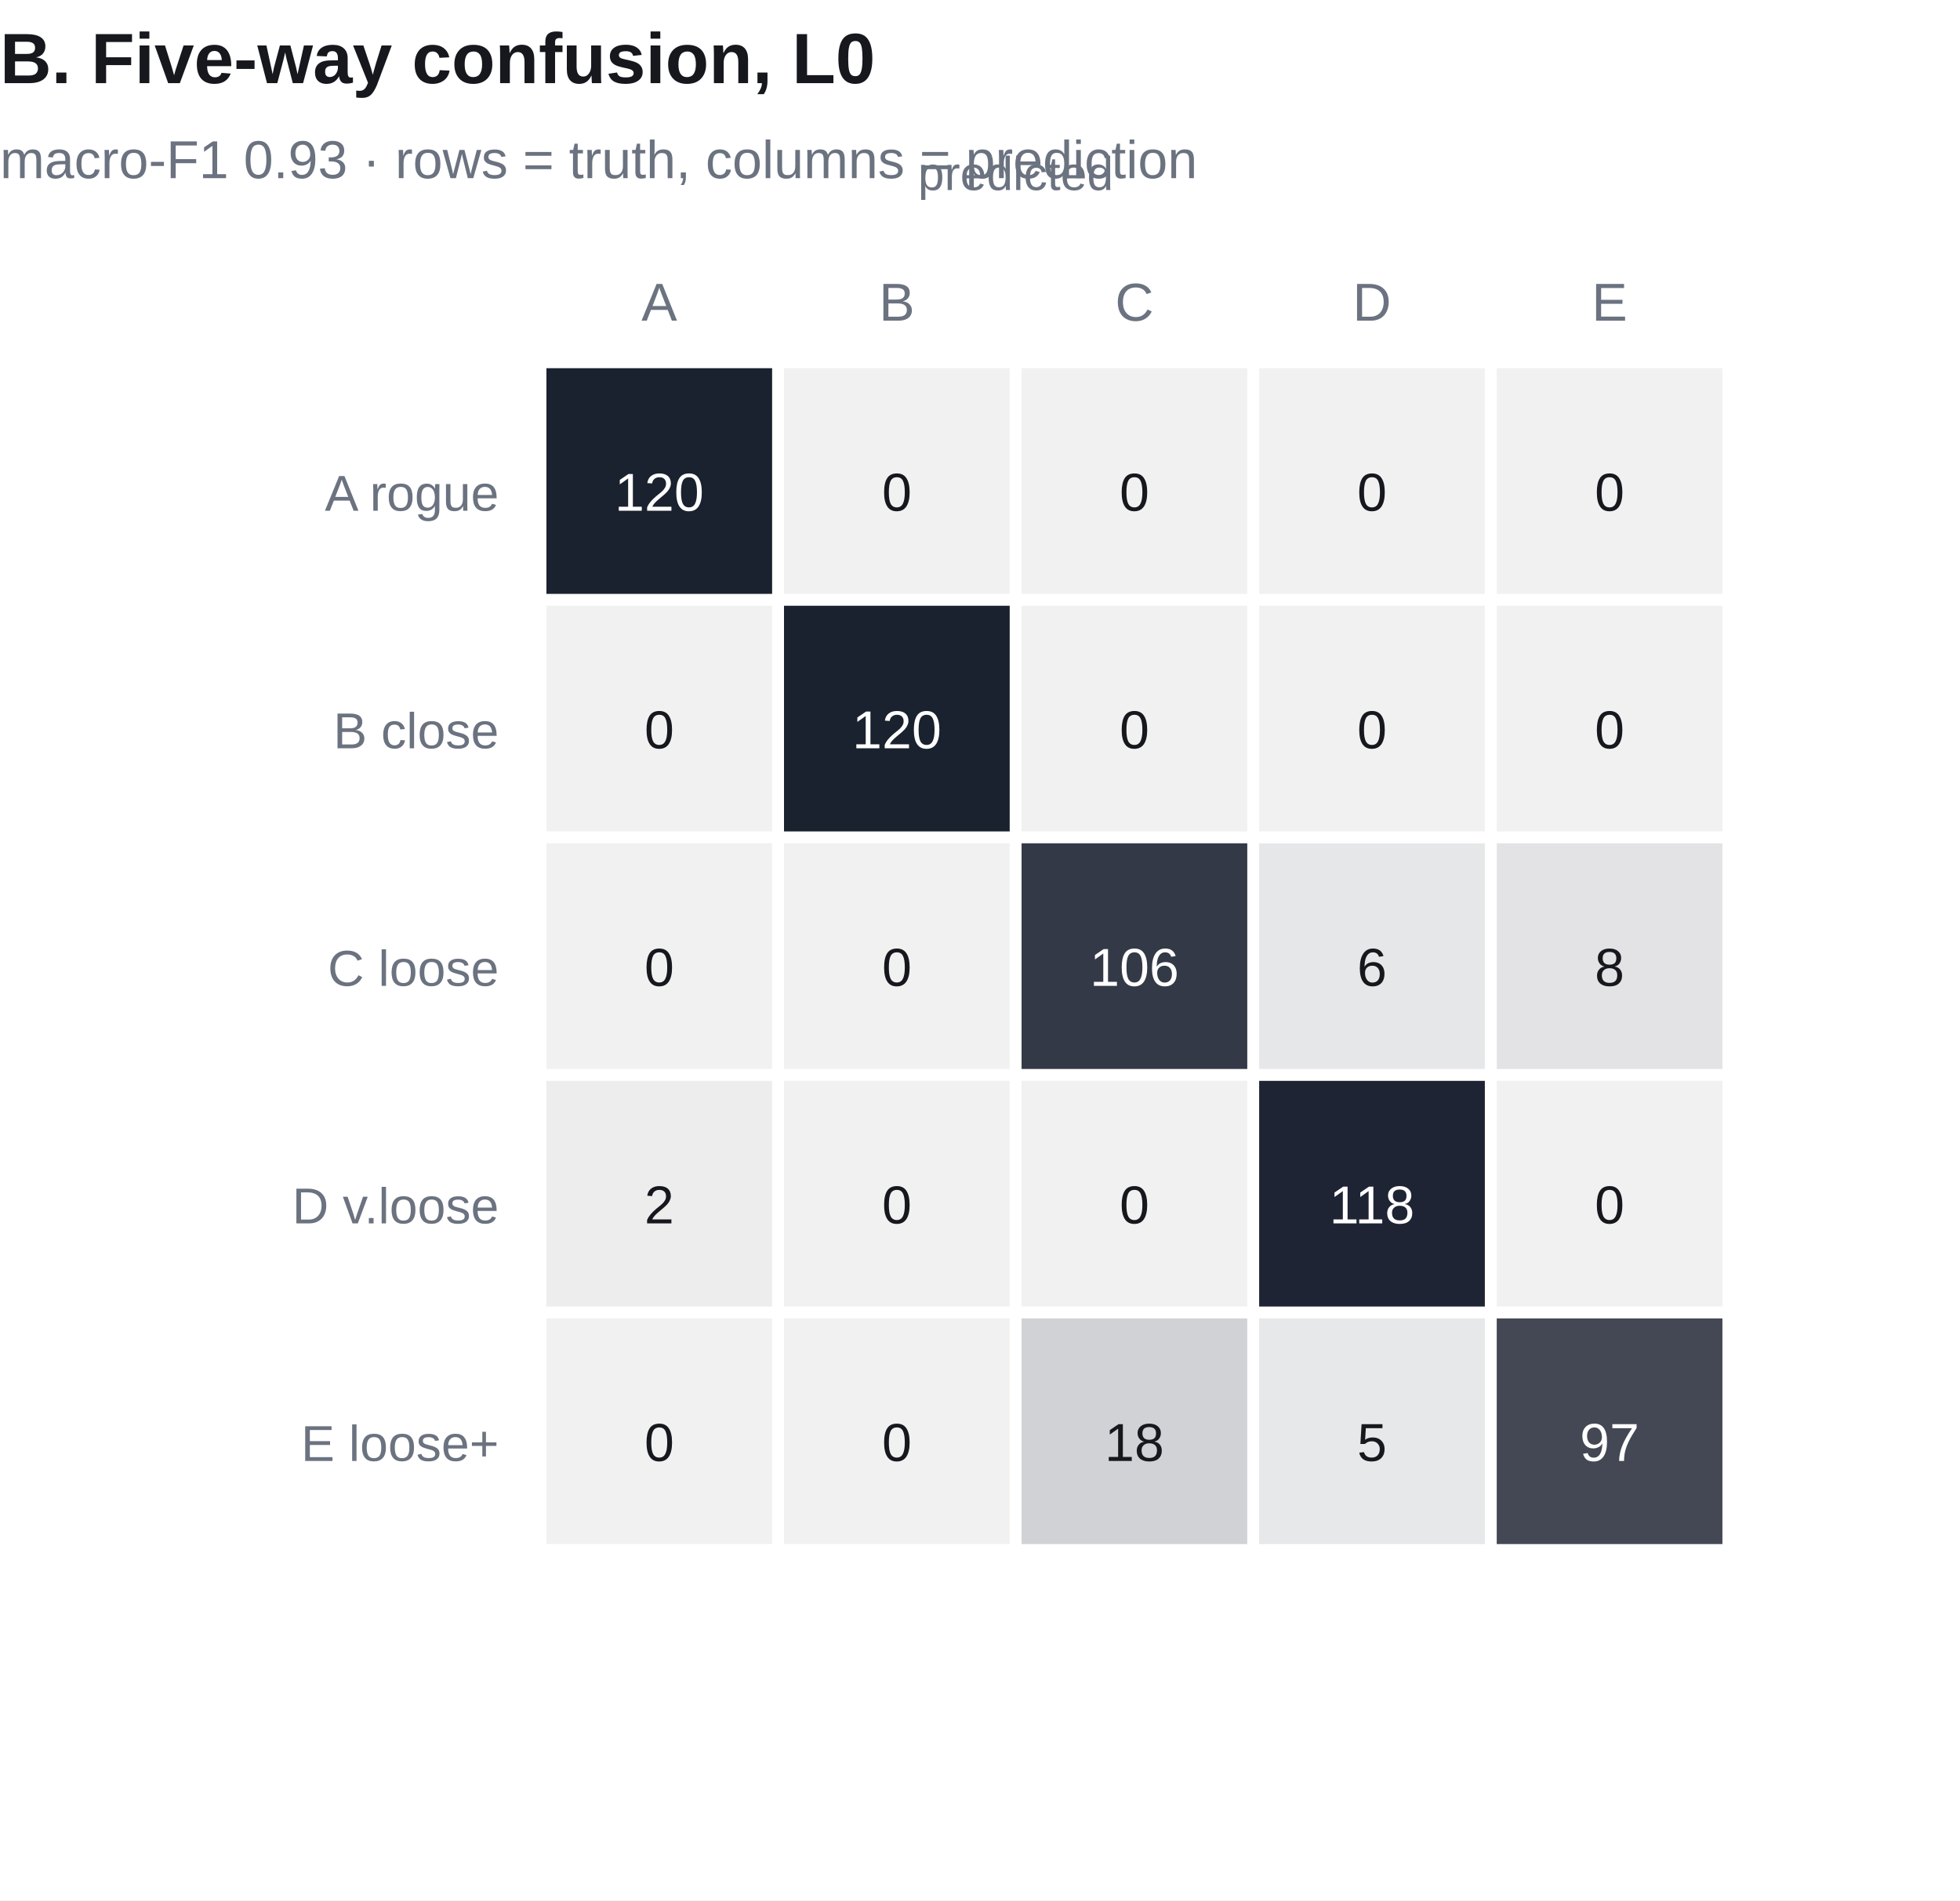
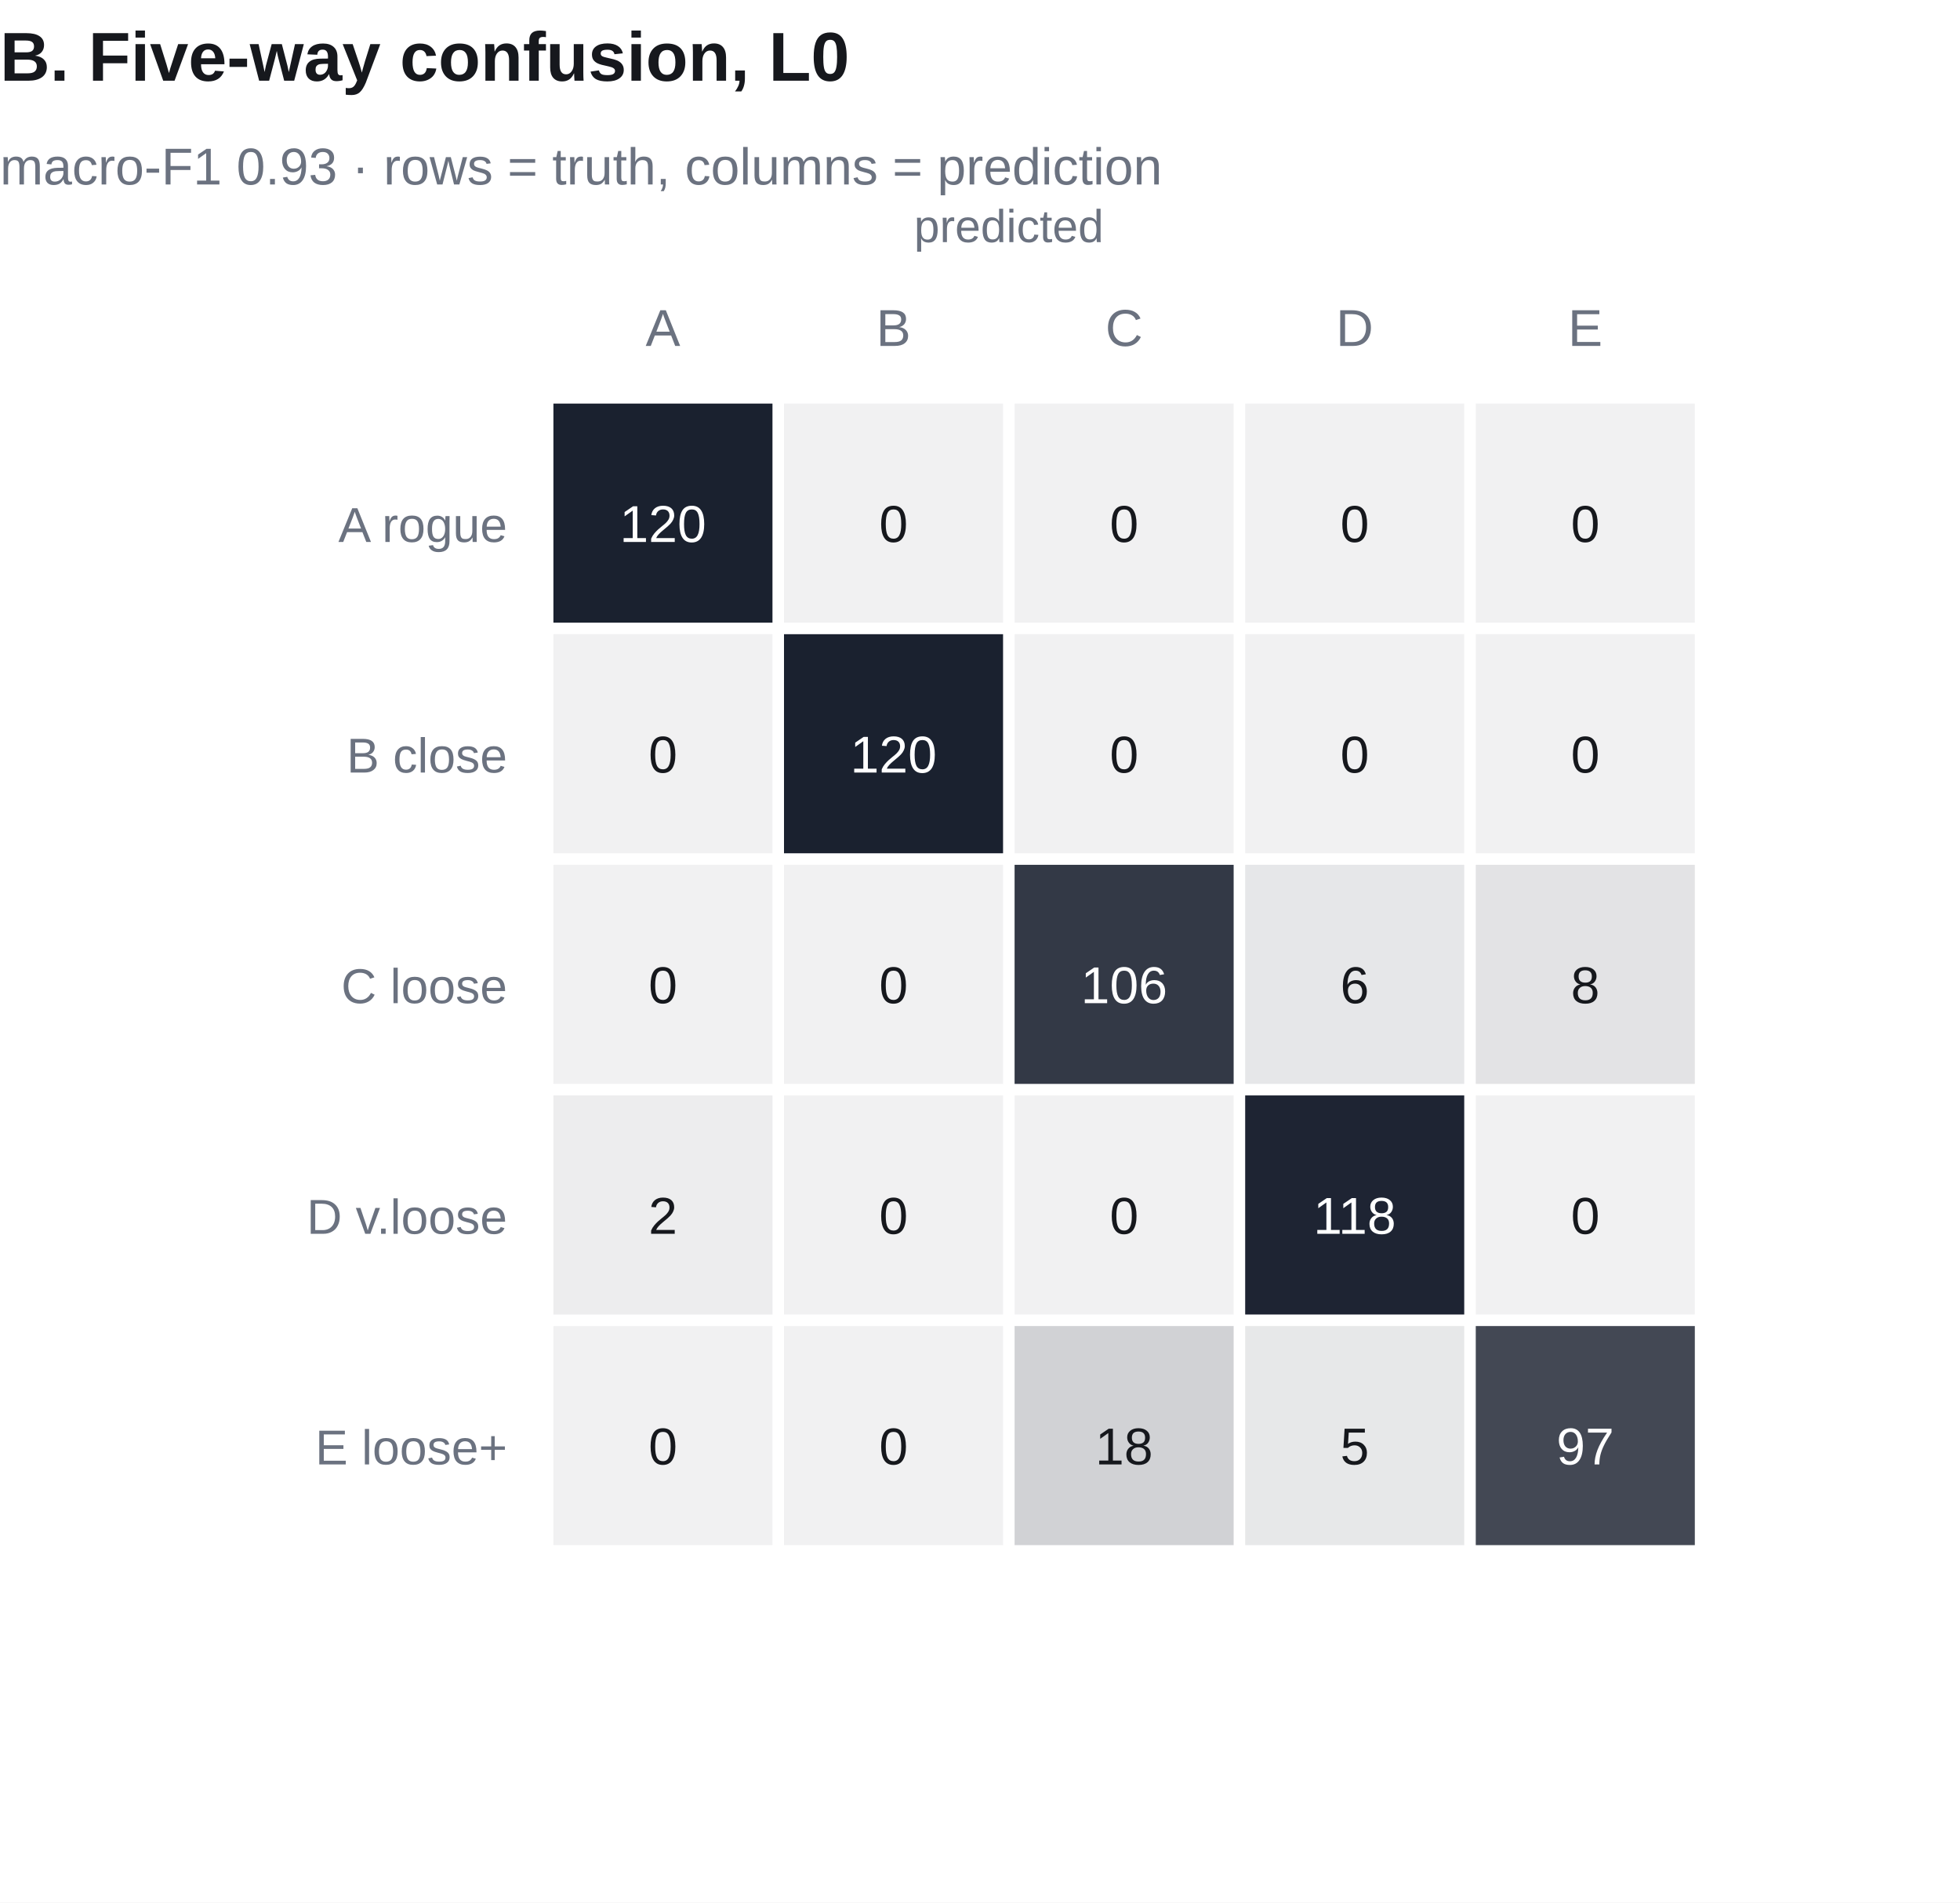
- <svg xmlns="http://www.w3.org/2000/svg" width="330" height="320" viewBox="0 0 330 320" font-family="&quot;Helvetica Neue&quot;, Arial, sans-serif">
-   <rect width="330" height="320" fill="#ffffff" />
+ <svg xmlns="http://www.w3.org/2000/svg" width="340" height="330" viewBox="0 0 340 330" font-family="&quot;Helvetica Neue&quot;, Arial, sans-serif">
+   <rect width="340" height="330" fill="#ffffff" />
  <text x="0" y="14" font-size="12" fill="#16181d" text-anchor="start" font-weight="bold" font-family="&quot;Helvetica Neue&quot;, Arial, sans-serif">B. Five-way confusion, L0</text>
-   <text x="0" y="30" font-size="9" fill="#6b7280" text-anchor="start" font-weight="normal" font-family="&quot;Helvetica Neue&quot;, Arial, sans-serif">macro-F1 0.93 · rows = truth, columns = prediction</text>
-   <text x="84" y="86" font-size="8.5" fill="#6b7280" text-anchor="end" font-weight="normal" font-family="&quot;Helvetica Neue&quot;, Arial, sans-serif">A rogue</text>
-   <rect x="92" y="62" width="38" height="38" fill="rgba(17,24,39,0.960)" stroke="none" stroke-width="1" rx="0" opacity="1" />
-   <text x="111" y="86" font-size="9" fill="#ffffff" text-anchor="middle" font-weight="normal" font-family="&quot;Helvetica Neue&quot;, Arial, sans-serif">120</text>
-   <rect x="132" y="62" width="38" height="38" fill="rgba(17,24,39,0.060)" stroke="none" stroke-width="1" rx="0" opacity="1" />
-   <text x="151" y="86" font-size="9" fill="#16181d" text-anchor="middle" font-weight="normal" font-family="&quot;Helvetica Neue&quot;, Arial, sans-serif">0</text>
-   <rect x="172" y="62" width="38" height="38" fill="rgba(17,24,39,0.060)" stroke="none" stroke-width="1" rx="0" opacity="1" />
-   <text x="191" y="86" font-size="9" fill="#16181d" text-anchor="middle" font-weight="normal" font-family="&quot;Helvetica Neue&quot;, Arial, sans-serif">0</text>
-   <rect x="212" y="62" width="38" height="38" fill="rgba(17,24,39,0.060)" stroke="none" stroke-width="1" rx="0" opacity="1" />
-   <text x="231" y="86" font-size="9" fill="#16181d" text-anchor="middle" font-weight="normal" font-family="&quot;Helvetica Neue&quot;, Arial, sans-serif">0</text>
-   <rect x="252" y="62" width="38" height="38" fill="rgba(17,24,39,0.060)" stroke="none" stroke-width="1" rx="0" opacity="1" />
-   <text x="271" y="86" font-size="9" fill="#16181d" text-anchor="middle" font-weight="normal" font-family="&quot;Helvetica Neue&quot;, Arial, sans-serif">0</text>
-   <text x="84" y="126" font-size="8.5" fill="#6b7280" text-anchor="end" font-weight="normal" font-family="&quot;Helvetica Neue&quot;, Arial, sans-serif">B close</text>
-   <rect x="92" y="102" width="38" height="38" fill="rgba(17,24,39,0.060)" stroke="none" stroke-width="1" rx="0" opacity="1" />
-   <text x="111" y="126" font-size="9" fill="#16181d" text-anchor="middle" font-weight="normal" font-family="&quot;Helvetica Neue&quot;, Arial, sans-serif">0</text>
-   <rect x="132" y="102" width="38" height="38" fill="rgba(17,24,39,0.960)" stroke="none" stroke-width="1" rx="0" opacity="1" />
-   <text x="151" y="126" font-size="9" fill="#ffffff" text-anchor="middle" font-weight="normal" font-family="&quot;Helvetica Neue&quot;, Arial, sans-serif">120</text>
-   <rect x="172" y="102" width="38" height="38" fill="rgba(17,24,39,0.060)" stroke="none" stroke-width="1" rx="0" opacity="1" />
-   <text x="191" y="126" font-size="9" fill="#16181d" text-anchor="middle" font-weight="normal" font-family="&quot;Helvetica Neue&quot;, Arial, sans-serif">0</text>
-   <rect x="212" y="102" width="38" height="38" fill="rgba(17,24,39,0.060)" stroke="none" stroke-width="1" rx="0" opacity="1" />
-   <text x="231" y="126" font-size="9" fill="#16181d" text-anchor="middle" font-weight="normal" font-family="&quot;Helvetica Neue&quot;, Arial, sans-serif">0</text>
-   <rect x="252" y="102" width="38" height="38" fill="rgba(17,24,39,0.060)" stroke="none" stroke-width="1" rx="0" opacity="1" />
-   <text x="271" y="126" font-size="9" fill="#16181d" text-anchor="middle" font-weight="normal" font-family="&quot;Helvetica Neue&quot;, Arial, sans-serif">0</text>
-   <text x="84" y="166" font-size="8.5" fill="#6b7280" text-anchor="end" font-weight="normal" font-family="&quot;Helvetica Neue&quot;, Arial, sans-serif">C loose</text>
-   <rect x="92" y="142" width="38" height="38" fill="rgba(17,24,39,0.060)" stroke="none" stroke-width="1" rx="0" opacity="1" />
-   <text x="111" y="166" font-size="9" fill="#16181d" text-anchor="middle" font-weight="normal" font-family="&quot;Helvetica Neue&quot;, Arial, sans-serif">0</text>
-   <rect x="132" y="142" width="38" height="38" fill="rgba(17,24,39,0.060)" stroke="none" stroke-width="1" rx="0" opacity="1" />
-   <text x="151" y="166" font-size="9" fill="#16181d" text-anchor="middle" font-weight="normal" font-family="&quot;Helvetica Neue&quot;, Arial, sans-serif">0</text>
-   <rect x="172" y="142" width="38" height="38" fill="rgba(17,24,39,0.855)" stroke="none" stroke-width="1" rx="0" opacity="1" />
-   <text x="191" y="166" font-size="9" fill="#ffffff" text-anchor="middle" font-weight="normal" font-family="&quot;Helvetica Neue&quot;, Arial, sans-serif">106</text>
-   <rect x="212" y="142" width="38" height="38" fill="rgba(17,24,39,0.105)" stroke="none" stroke-width="1" rx="0" opacity="1" />
-   <text x="231" y="166" font-size="9" fill="#16181d" text-anchor="middle" font-weight="normal" font-family="&quot;Helvetica Neue&quot;, Arial, sans-serif">6</text>
-   <rect x="252" y="142" width="38" height="38" fill="rgba(17,24,39,0.120)" stroke="none" stroke-width="1" rx="0" opacity="1" />
-   <text x="271" y="166" font-size="9" fill="#16181d" text-anchor="middle" font-weight="normal" font-family="&quot;Helvetica Neue&quot;, Arial, sans-serif">8</text>
-   <text x="84" y="206" font-size="8.5" fill="#6b7280" text-anchor="end" font-weight="normal" font-family="&quot;Helvetica Neue&quot;, Arial, sans-serif">D v.loose</text>
-   <rect x="92" y="182" width="38" height="38" fill="rgba(17,24,39,0.075)" stroke="none" stroke-width="1" rx="0" opacity="1" />
-   <text x="111" y="206" font-size="9" fill="#16181d" text-anchor="middle" font-weight="normal" font-family="&quot;Helvetica Neue&quot;, Arial, sans-serif">2</text>
-   <rect x="132" y="182" width="38" height="38" fill="rgba(17,24,39,0.060)" stroke="none" stroke-width="1" rx="0" opacity="1" />
-   <text x="151" y="206" font-size="9" fill="#16181d" text-anchor="middle" font-weight="normal" font-family="&quot;Helvetica Neue&quot;, Arial, sans-serif">0</text>
-   <rect x="172" y="182" width="38" height="38" fill="rgba(17,24,39,0.060)" stroke="none" stroke-width="1" rx="0" opacity="1" />
-   <text x="191" y="206" font-size="9" fill="#16181d" text-anchor="middle" font-weight="normal" font-family="&quot;Helvetica Neue&quot;, Arial, sans-serif">0</text>
-   <rect x="212" y="182" width="38" height="38" fill="rgba(17,24,39,0.945)" stroke="none" stroke-width="1" rx="0" opacity="1" />
-   <text x="231" y="206" font-size="9" fill="#ffffff" text-anchor="middle" font-weight="normal" font-family="&quot;Helvetica Neue&quot;, Arial, sans-serif">118</text>
-   <rect x="252" y="182" width="38" height="38" fill="rgba(17,24,39,0.060)" stroke="none" stroke-width="1" rx="0" opacity="1" />
-   <text x="271" y="206" font-size="9" fill="#16181d" text-anchor="middle" font-weight="normal" font-family="&quot;Helvetica Neue&quot;, Arial, sans-serif">0</text>
-   <text x="84" y="246" font-size="8.5" fill="#6b7280" text-anchor="end" font-weight="normal" font-family="&quot;Helvetica Neue&quot;, Arial, sans-serif">E loose+</text>
-   <rect x="92" y="222" width="38" height="38" fill="rgba(17,24,39,0.060)" stroke="none" stroke-width="1" rx="0" opacity="1" />
-   <text x="111" y="246" font-size="9" fill="#16181d" text-anchor="middle" font-weight="normal" font-family="&quot;Helvetica Neue&quot;, Arial, sans-serif">0</text>
-   <rect x="132" y="222" width="38" height="38" fill="rgba(17,24,39,0.060)" stroke="none" stroke-width="1" rx="0" opacity="1" />
-   <text x="151" y="246" font-size="9" fill="#16181d" text-anchor="middle" font-weight="normal" font-family="&quot;Helvetica Neue&quot;, Arial, sans-serif">0</text>
-   <rect x="172" y="222" width="38" height="38" fill="rgba(17,24,39,0.195)" stroke="none" stroke-width="1" rx="0" opacity="1" />
-   <text x="191" y="246" font-size="9" fill="#16181d" text-anchor="middle" font-weight="normal" font-family="&quot;Helvetica Neue&quot;, Arial, sans-serif">18</text>
-   <rect x="212" y="222" width="38" height="38" fill="rgba(17,24,39,0.098)" stroke="none" stroke-width="1" rx="0" opacity="1" />
-   <text x="231" y="246" font-size="9" fill="#16181d" text-anchor="middle" font-weight="normal" font-family="&quot;Helvetica Neue&quot;, Arial, sans-serif">5</text>
-   <rect x="252" y="222" width="38" height="38" fill="rgba(17,24,39,0.788)" stroke="none" stroke-width="1" rx="0" opacity="1" />
-   <text x="271" y="246" font-size="9" fill="#ffffff" text-anchor="middle" font-weight="normal" font-family="&quot;Helvetica Neue&quot;, Arial, sans-serif">97</text>
-   <text x="111" y="54" font-size="9" fill="#6b7280" text-anchor="middle" font-weight="normal" font-family="&quot;Helvetica Neue&quot;, Arial, sans-serif">A</text>
-   <text x="151" y="54" font-size="9" fill="#6b7280" text-anchor="middle" font-weight="normal" font-family="&quot;Helvetica Neue&quot;, Arial, sans-serif">B</text>
-   <text x="191" y="54" font-size="9" fill="#6b7280" text-anchor="middle" font-weight="normal" font-family="&quot;Helvetica Neue&quot;, Arial, sans-serif">C</text>
-   <text x="231" y="54" font-size="9" fill="#6b7280" text-anchor="middle" font-weight="normal" font-family="&quot;Helvetica Neue&quot;, Arial, sans-serif">D</text>
-   <text x="271" y="54" font-size="9" fill="#6b7280" text-anchor="middle" font-weight="normal" font-family="&quot;Helvetica Neue&quot;, Arial, sans-serif">E</text>
-   <text x="171" y="32" font-size="8" fill="#6b7280" text-anchor="middle" font-weight="normal" font-family="&quot;Helvetica Neue&quot;, Arial, sans-serif">predicted</text>
+   <text x="0" y="32" font-size="9" fill="#6b7280" text-anchor="start" font-weight="normal" font-family="&quot;Helvetica Neue&quot;, Arial, sans-serif">macro-F1 0.93 · rows = truth, columns = prediction</text>
+   <text x="88" y="94" font-size="8.5" fill="#6b7280" text-anchor="end" font-weight="normal" font-family="&quot;Helvetica Neue&quot;, Arial, sans-serif">A rogue</text>
+   <rect x="96" y="70" width="38" height="38" fill="rgba(17,24,39,0.960)" stroke="none" stroke-width="1" rx="0" opacity="1" />
+   <text x="115" y="94" font-size="9" fill="#ffffff" text-anchor="middle" font-weight="normal" font-family="&quot;Helvetica Neue&quot;, Arial, sans-serif">120</text>
+   <rect x="136" y="70" width="38" height="38" fill="rgba(17,24,39,0.060)" stroke="none" stroke-width="1" rx="0" opacity="1" />
+   <text x="155" y="94" font-size="9" fill="#16181d" text-anchor="middle" font-weight="normal" font-family="&quot;Helvetica Neue&quot;, Arial, sans-serif">0</text>
+   <rect x="176" y="70" width="38" height="38" fill="rgba(17,24,39,0.060)" stroke="none" stroke-width="1" rx="0" opacity="1" />
+   <text x="195" y="94" font-size="9" fill="#16181d" text-anchor="middle" font-weight="normal" font-family="&quot;Helvetica Neue&quot;, Arial, sans-serif">0</text>
+   <rect x="216" y="70" width="38" height="38" fill="rgba(17,24,39,0.060)" stroke="none" stroke-width="1" rx="0" opacity="1" />
+   <text x="235" y="94" font-size="9" fill="#16181d" text-anchor="middle" font-weight="normal" font-family="&quot;Helvetica Neue&quot;, Arial, sans-serif">0</text>
+   <rect x="256" y="70" width="38" height="38" fill="rgba(17,24,39,0.060)" stroke="none" stroke-width="1" rx="0" opacity="1" />
+   <text x="275" y="94" font-size="9" fill="#16181d" text-anchor="middle" font-weight="normal" font-family="&quot;Helvetica Neue&quot;, Arial, sans-serif">0</text>
+   <text x="88" y="134" font-size="8.5" fill="#6b7280" text-anchor="end" font-weight="normal" font-family="&quot;Helvetica Neue&quot;, Arial, sans-serif">B close</text>
+   <rect x="96" y="110" width="38" height="38" fill="rgba(17,24,39,0.060)" stroke="none" stroke-width="1" rx="0" opacity="1" />
+   <text x="115" y="134" font-size="9" fill="#16181d" text-anchor="middle" font-weight="normal" font-family="&quot;Helvetica Neue&quot;, Arial, sans-serif">0</text>
+   <rect x="136" y="110" width="38" height="38" fill="rgba(17,24,39,0.960)" stroke="none" stroke-width="1" rx="0" opacity="1" />
+   <text x="155" y="134" font-size="9" fill="#ffffff" text-anchor="middle" font-weight="normal" font-family="&quot;Helvetica Neue&quot;, Arial, sans-serif">120</text>
+   <rect x="176" y="110" width="38" height="38" fill="rgba(17,24,39,0.060)" stroke="none" stroke-width="1" rx="0" opacity="1" />
+   <text x="195" y="134" font-size="9" fill="#16181d" text-anchor="middle" font-weight="normal" font-family="&quot;Helvetica Neue&quot;, Arial, sans-serif">0</text>
+   <rect x="216" y="110" width="38" height="38" fill="rgba(17,24,39,0.060)" stroke="none" stroke-width="1" rx="0" opacity="1" />
+   <text x="235" y="134" font-size="9" fill="#16181d" text-anchor="middle" font-weight="normal" font-family="&quot;Helvetica Neue&quot;, Arial, sans-serif">0</text>
+   <rect x="256" y="110" width="38" height="38" fill="rgba(17,24,39,0.060)" stroke="none" stroke-width="1" rx="0" opacity="1" />
+   <text x="275" y="134" font-size="9" fill="#16181d" text-anchor="middle" font-weight="normal" font-family="&quot;Helvetica Neue&quot;, Arial, sans-serif">0</text>
+   <text x="88" y="174" font-size="8.5" fill="#6b7280" text-anchor="end" font-weight="normal" font-family="&quot;Helvetica Neue&quot;, Arial, sans-serif">C loose</text>
+   <rect x="96" y="150" width="38" height="38" fill="rgba(17,24,39,0.060)" stroke="none" stroke-width="1" rx="0" opacity="1" />
+   <text x="115" y="174" font-size="9" fill="#16181d" text-anchor="middle" font-weight="normal" font-family="&quot;Helvetica Neue&quot;, Arial, sans-serif">0</text>
+   <rect x="136" y="150" width="38" height="38" fill="rgba(17,24,39,0.060)" stroke="none" stroke-width="1" rx="0" opacity="1" />
+   <text x="155" y="174" font-size="9" fill="#16181d" text-anchor="middle" font-weight="normal" font-family="&quot;Helvetica Neue&quot;, Arial, sans-serif">0</text>
+   <rect x="176" y="150" width="38" height="38" fill="rgba(17,24,39,0.855)" stroke="none" stroke-width="1" rx="0" opacity="1" />
+   <text x="195" y="174" font-size="9" fill="#ffffff" text-anchor="middle" font-weight="normal" font-family="&quot;Helvetica Neue&quot;, Arial, sans-serif">106</text>
+   <rect x="216" y="150" width="38" height="38" fill="rgba(17,24,39,0.105)" stroke="none" stroke-width="1" rx="0" opacity="1" />
+   <text x="235" y="174" font-size="9" fill="#16181d" text-anchor="middle" font-weight="normal" font-family="&quot;Helvetica Neue&quot;, Arial, sans-serif">6</text>
+   <rect x="256" y="150" width="38" height="38" fill="rgba(17,24,39,0.120)" stroke="none" stroke-width="1" rx="0" opacity="1" />
+   <text x="275" y="174" font-size="9" fill="#16181d" text-anchor="middle" font-weight="normal" font-family="&quot;Helvetica Neue&quot;, Arial, sans-serif">8</text>
+   <text x="88" y="214" font-size="8.5" fill="#6b7280" text-anchor="end" font-weight="normal" font-family="&quot;Helvetica Neue&quot;, Arial, sans-serif">D v.loose</text>
+   <rect x="96" y="190" width="38" height="38" fill="rgba(17,24,39,0.075)" stroke="none" stroke-width="1" rx="0" opacity="1" />
+   <text x="115" y="214" font-size="9" fill="#16181d" text-anchor="middle" font-weight="normal" font-family="&quot;Helvetica Neue&quot;, Arial, sans-serif">2</text>
+   <rect x="136" y="190" width="38" height="38" fill="rgba(17,24,39,0.060)" stroke="none" stroke-width="1" rx="0" opacity="1" />
+   <text x="155" y="214" font-size="9" fill="#16181d" text-anchor="middle" font-weight="normal" font-family="&quot;Helvetica Neue&quot;, Arial, sans-serif">0</text>
+   <rect x="176" y="190" width="38" height="38" fill="rgba(17,24,39,0.060)" stroke="none" stroke-width="1" rx="0" opacity="1" />
+   <text x="195" y="214" font-size="9" fill="#16181d" text-anchor="middle" font-weight="normal" font-family="&quot;Helvetica Neue&quot;, Arial, sans-serif">0</text>
+   <rect x="216" y="190" width="38" height="38" fill="rgba(17,24,39,0.945)" stroke="none" stroke-width="1" rx="0" opacity="1" />
+   <text x="235" y="214" font-size="9" fill="#ffffff" text-anchor="middle" font-weight="normal" font-family="&quot;Helvetica Neue&quot;, Arial, sans-serif">118</text>
+   <rect x="256" y="190" width="38" height="38" fill="rgba(17,24,39,0.060)" stroke="none" stroke-width="1" rx="0" opacity="1" />
+   <text x="275" y="214" font-size="9" fill="#16181d" text-anchor="middle" font-weight="normal" font-family="&quot;Helvetica Neue&quot;, Arial, sans-serif">0</text>
+   <text x="88" y="254" font-size="8.5" fill="#6b7280" text-anchor="end" font-weight="normal" font-family="&quot;Helvetica Neue&quot;, Arial, sans-serif">E loose+</text>
+   <rect x="96" y="230" width="38" height="38" fill="rgba(17,24,39,0.060)" stroke="none" stroke-width="1" rx="0" opacity="1" />
+   <text x="115" y="254" font-size="9" fill="#16181d" text-anchor="middle" font-weight="normal" font-family="&quot;Helvetica Neue&quot;, Arial, sans-serif">0</text>
+   <rect x="136" y="230" width="38" height="38" fill="rgba(17,24,39,0.060)" stroke="none" stroke-width="1" rx="0" opacity="1" />
+   <text x="155" y="254" font-size="9" fill="#16181d" text-anchor="middle" font-weight="normal" font-family="&quot;Helvetica Neue&quot;, Arial, sans-serif">0</text>
+   <rect x="176" y="230" width="38" height="38" fill="rgba(17,24,39,0.195)" stroke="none" stroke-width="1" rx="0" opacity="1" />
+   <text x="195" y="254" font-size="9" fill="#16181d" text-anchor="middle" font-weight="normal" font-family="&quot;Helvetica Neue&quot;, Arial, sans-serif">18</text>
+   <rect x="216" y="230" width="38" height="38" fill="rgba(17,24,39,0.098)" stroke="none" stroke-width="1" rx="0" opacity="1" />
+   <text x="235" y="254" font-size="9" fill="#16181d" text-anchor="middle" font-weight="normal" font-family="&quot;Helvetica Neue&quot;, Arial, sans-serif">5</text>
+   <rect x="256" y="230" width="38" height="38" fill="rgba(17,24,39,0.788)" stroke="none" stroke-width="1" rx="0" opacity="1" />
+   <text x="275" y="254" font-size="9" fill="#ffffff" text-anchor="middle" font-weight="normal" font-family="&quot;Helvetica Neue&quot;, Arial, sans-serif">97</text>
+   <text x="115" y="60" font-size="9" fill="#6b7280" text-anchor="middle" font-weight="normal" font-family="&quot;Helvetica Neue&quot;, Arial, sans-serif">A</text>
+   <text x="155" y="60" font-size="9" fill="#6b7280" text-anchor="middle" font-weight="normal" font-family="&quot;Helvetica Neue&quot;, Arial, sans-serif">B</text>
+   <text x="195" y="60" font-size="9" fill="#6b7280" text-anchor="middle" font-weight="normal" font-family="&quot;Helvetica Neue&quot;, Arial, sans-serif">C</text>
+   <text x="235" y="60" font-size="9" fill="#6b7280" text-anchor="middle" font-weight="normal" font-family="&quot;Helvetica Neue&quot;, Arial, sans-serif">D</text>
+   <text x="275" y="60" font-size="9" fill="#6b7280" text-anchor="middle" font-weight="normal" font-family="&quot;Helvetica Neue&quot;, Arial, sans-serif">E</text>
+   <text x="175" y="42" font-size="8" fill="#6b7280" text-anchor="middle" font-weight="normal" font-family="&quot;Helvetica Neue&quot;, Arial, sans-serif">predicted</text>
</svg>
